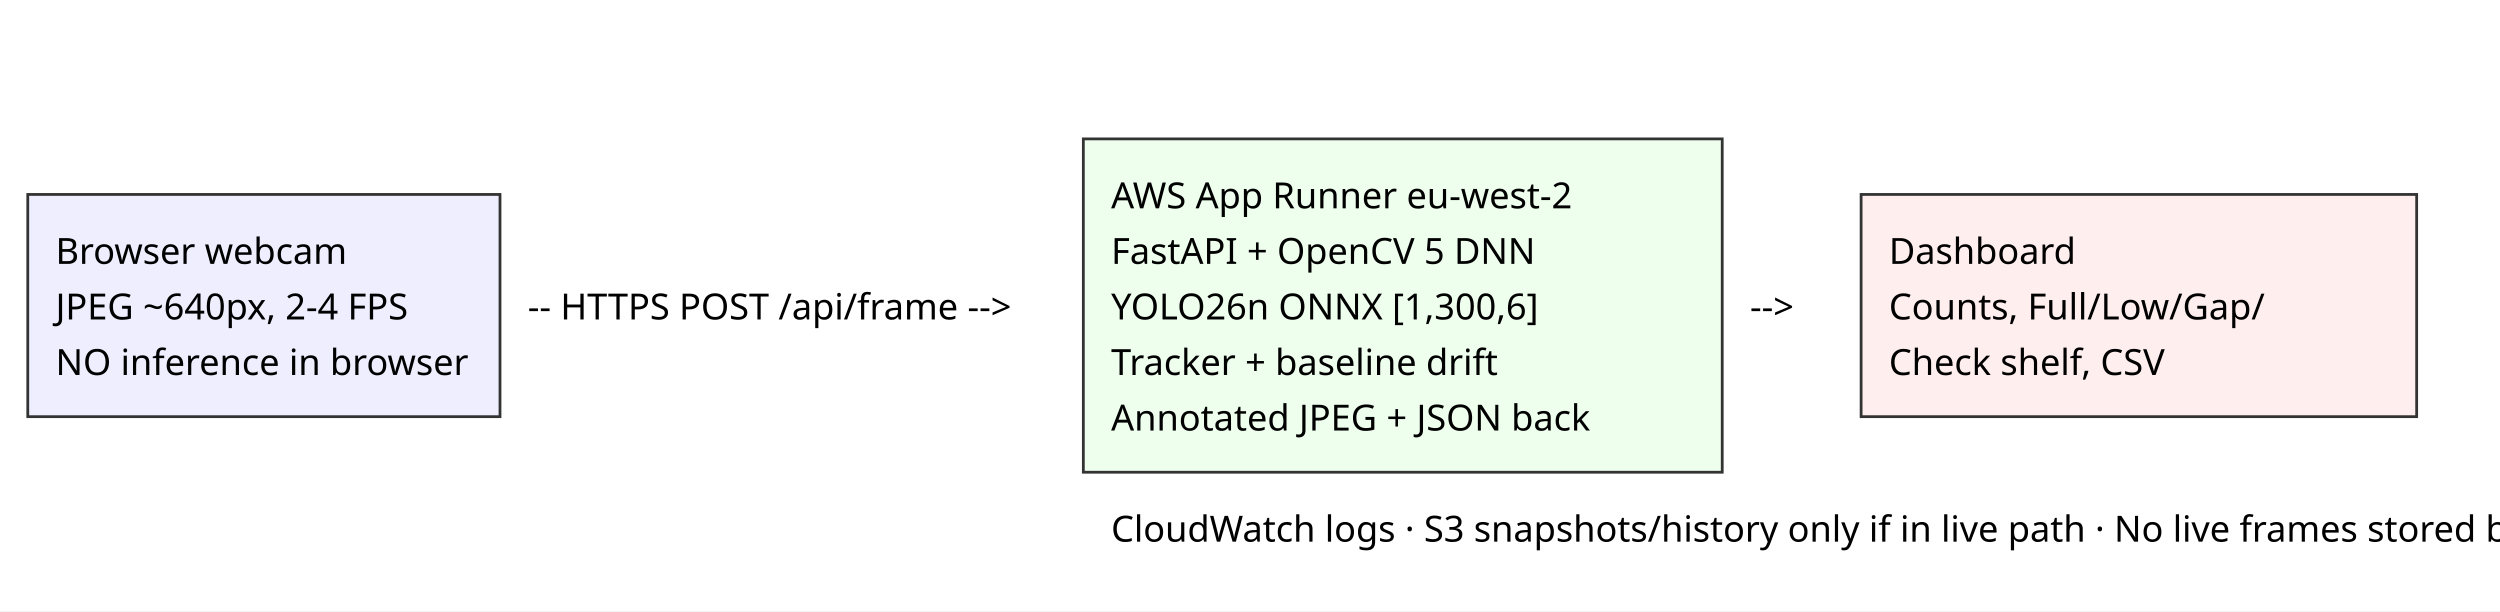
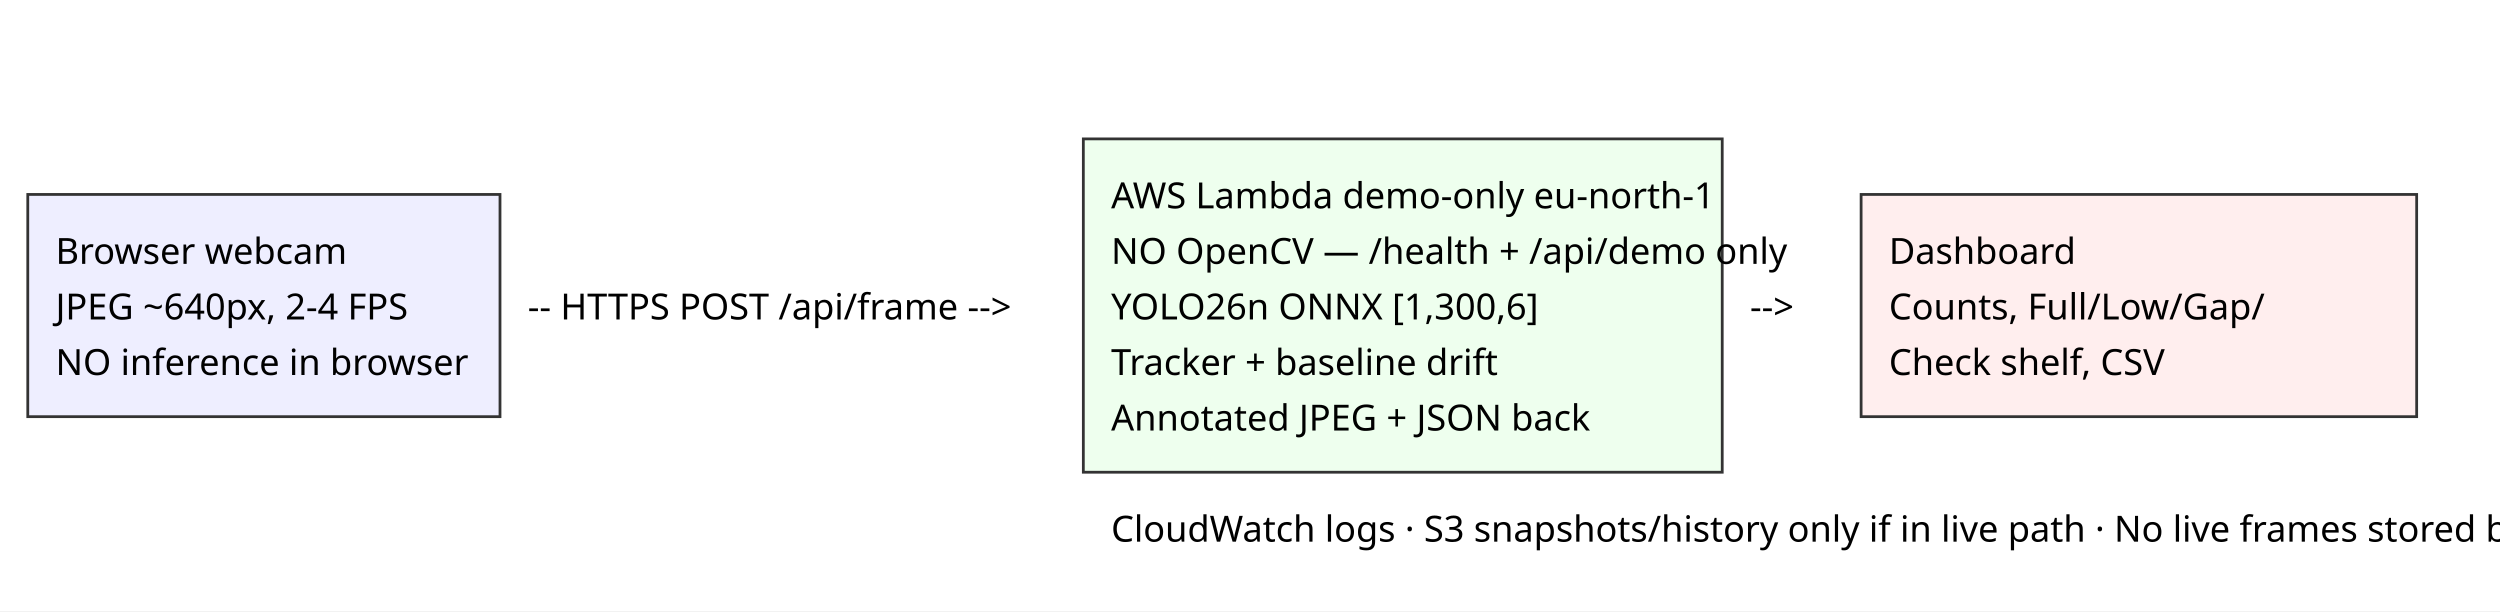
<svg xmlns="http://www.w3.org/2000/svg" width="900" height="220" viewBox="0 0 900 220">
  <rect width="900" height="220" fill="white" />
  <g font-family="sans-serif" font-size="13">
    <rect x="10" y="70" width="170" height="80" fill="#eef" stroke="#333" />
    <text x="20" y="95">Browser webcam</text>
    <text x="20" y="115">JPEG ~640px, 2-4 FPS</text>
    <text x="20" y="135">NO inference in browser</text>
    <text x="190" y="115">-- HTTPS POST /api/frame --&gt;</text>
    <rect x="390" y="50" width="230" height="120" fill="#efe" stroke="#333" />
-     <text x="400" y="75">AWS App Runner eu-west-2</text>
-     <text x="400" y="95">FastAPI + OpenCV 5 DNN</text>
+     <text x="400" y="75">AWS Lambda demo-only eu-north-1</text>
+     <text x="400" y="95">NO OpenCV — /health + /api/demo only</text>
    <text x="400" y="115">YOLO26n ONNX [1,300,6]</text>
    <text x="400" y="135">Tracker + baseline drift</text>
    <text x="400" y="155">Annotated JPEG + JSON back</text>
    <text x="630" y="115">--&gt;</text>
    <rect x="670" y="70" width="200" height="80" fill="#fee" stroke="#333" />
    <text x="680" y="95">Dashboard</text>
    <text x="680" y="115">Counts, Full/Low/Gap/</text>
    <text x="680" y="135">Check shelf, CSV</text>
    <text x="400" y="195">CloudWatch logs · S3 snapshots/history only if in live path · No live frames stored by default</text>
  </g>
</svg>
